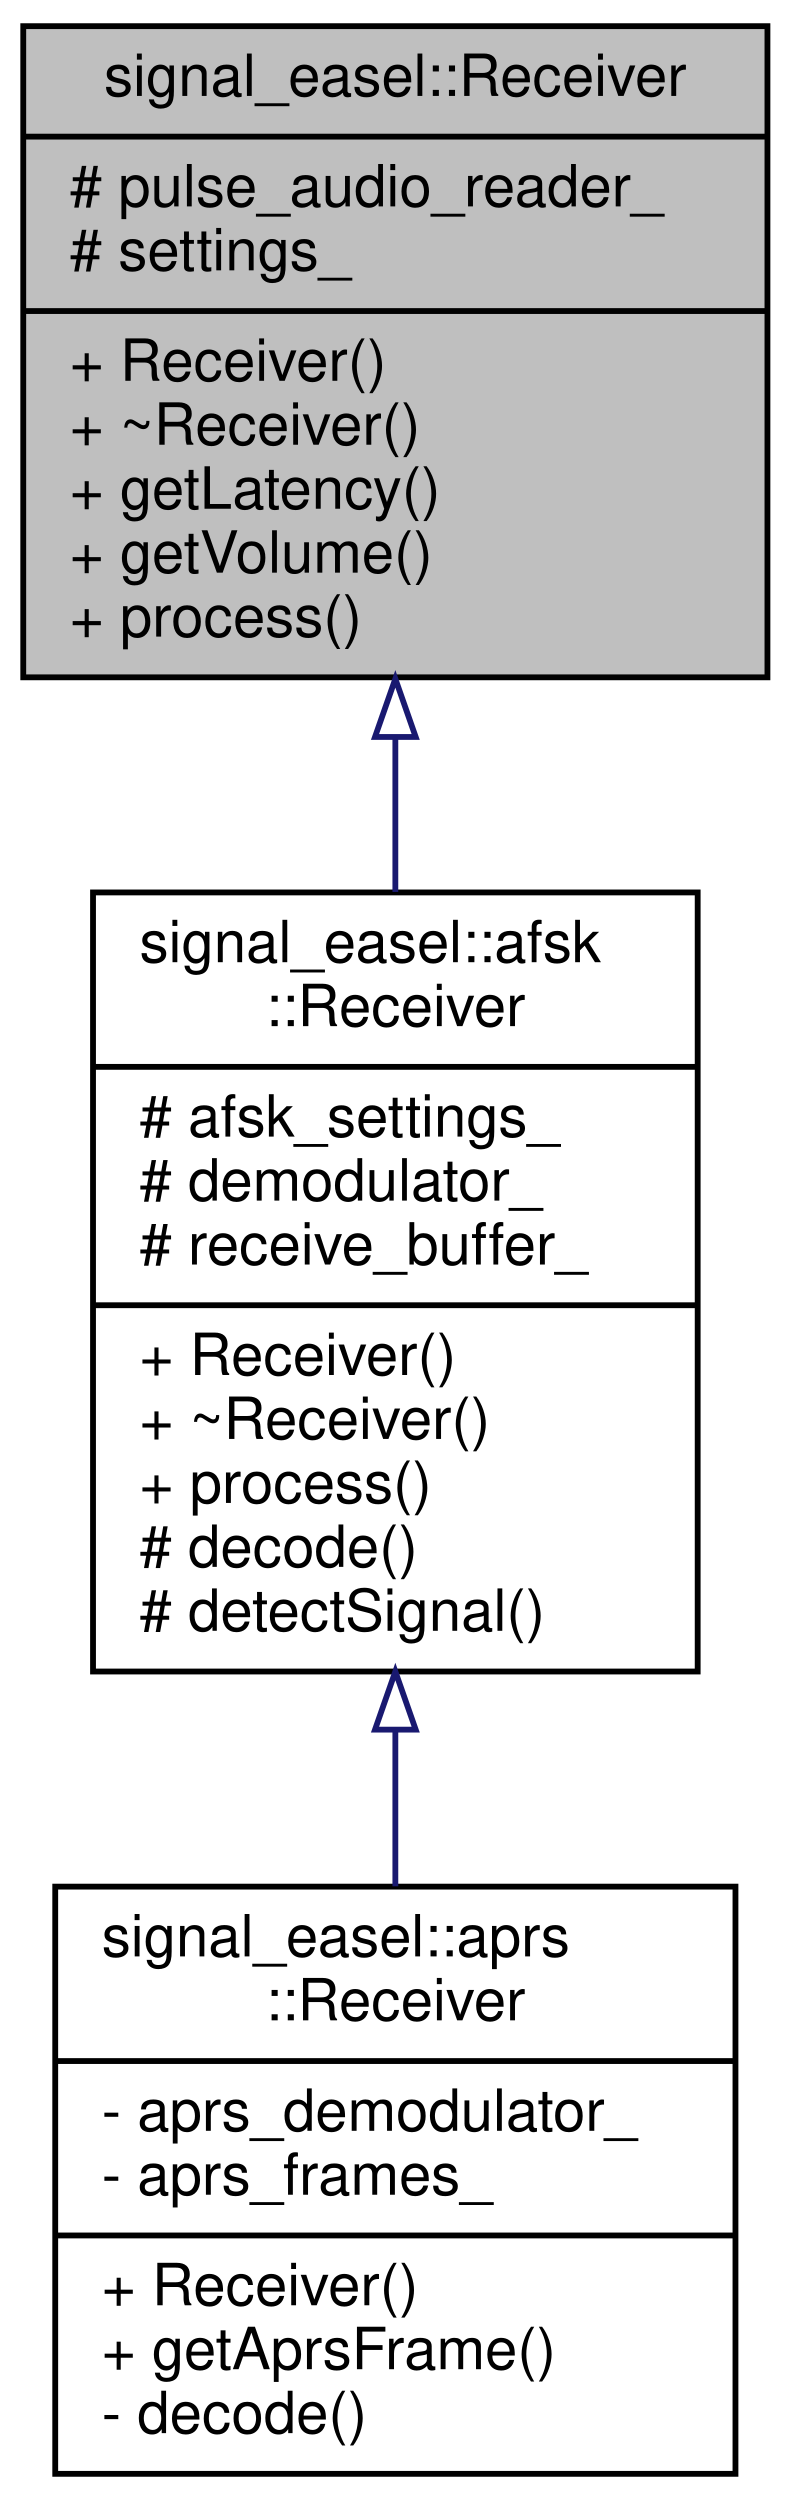
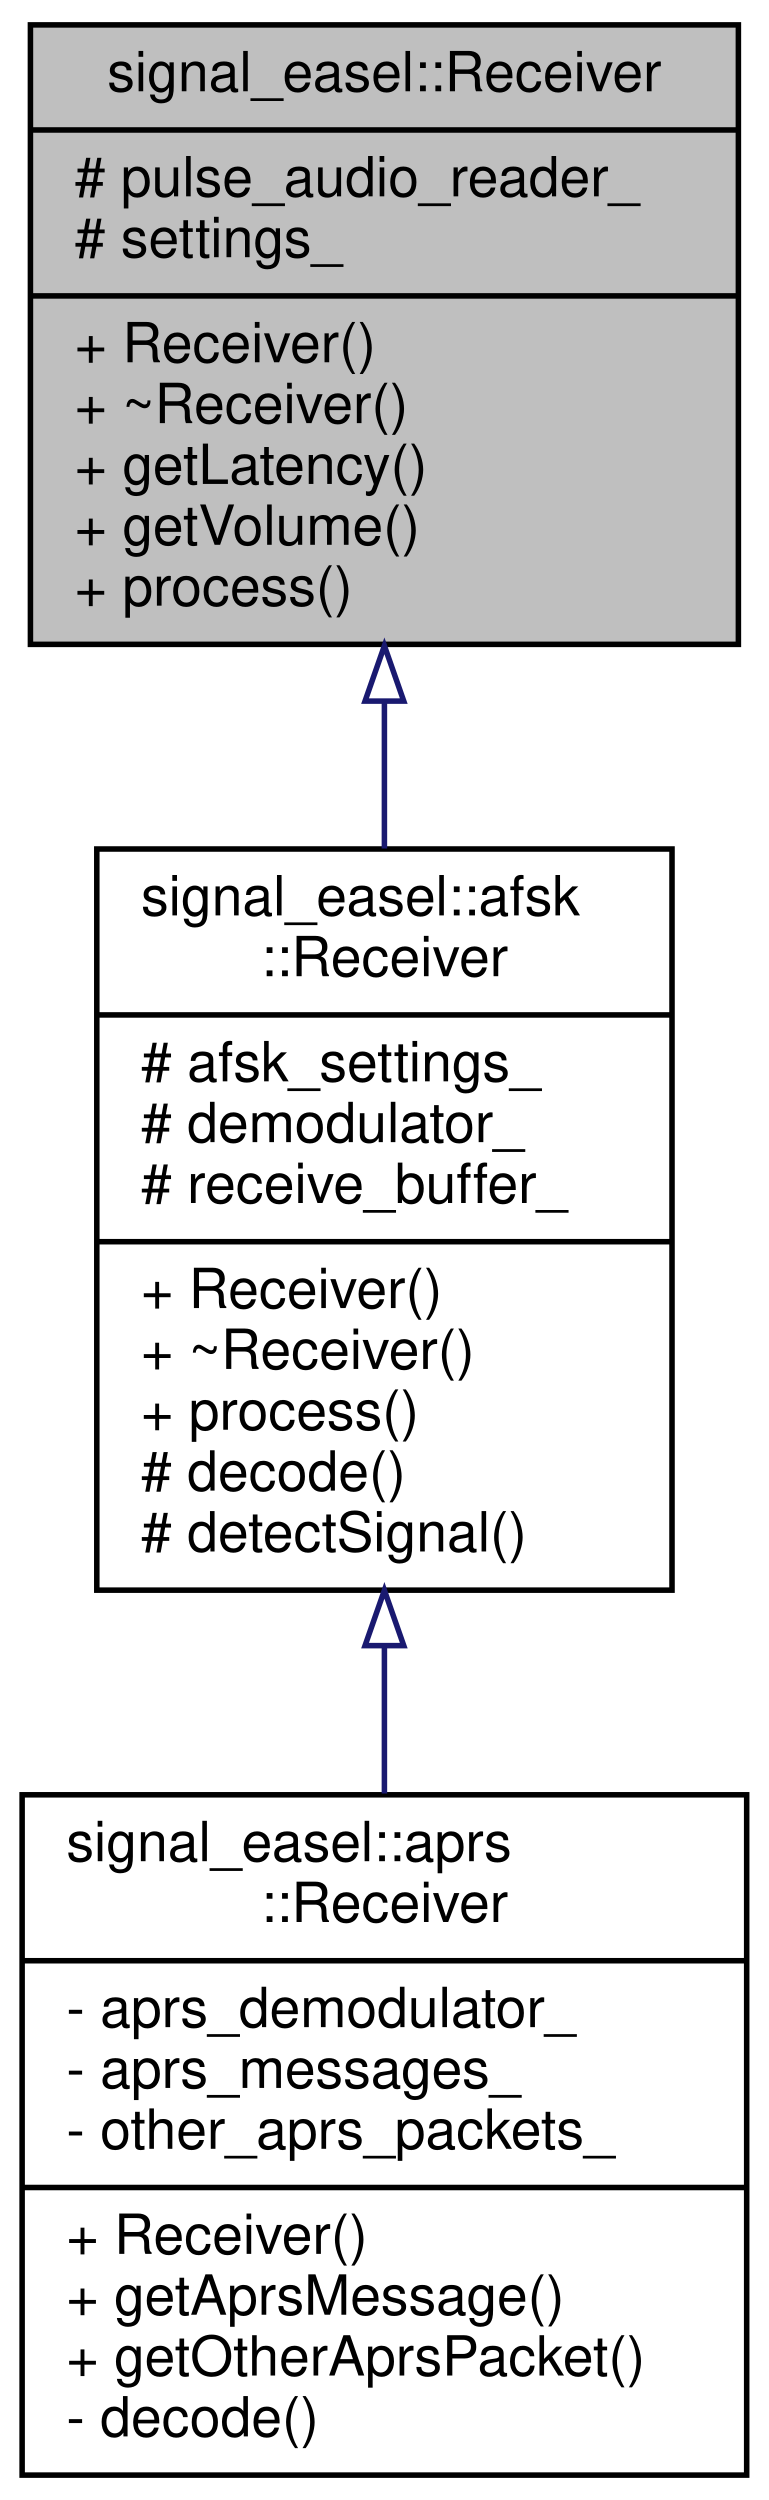
- <svg xmlns="http://www.w3.org/2000/svg" xmlns:xlink="http://www.w3.org/1999/xlink" width="136pt" height="430pt" viewBox="0.00 0.00 136.00 430.00">
-   <g id="graph0" class="graph" transform="scale(1 1) rotate(0) translate(4 426)">
+ <svg xmlns="http://www.w3.org/2000/svg" xmlns:xlink="http://www.w3.org/1999/xlink" width="139pt" height="452pt" viewBox="0.00 0.00 139.00 452.00">
+   <g id="graph0" class="graph" transform="scale(1 1) rotate(0) translate(4 448)">
    <g id="node1" class="node">
      <g id="a_node1">
        <a xlink:title=" ">
-           <polygon fill="#bfbfbf" stroke="black" points="0,-309.5 0,-421.5 128,-421.5 128,-309.5 0,-309.5" />
-           <text text-anchor="middle" x="64" y="-409.5" font-family="Helvetica,sans-Serif" font-size="10.00">signal_easel::Receiver</text>
-           <polyline fill="none" stroke="black" points="0,-402.5 128,-402.5 " />
-           <text text-anchor="start" x="8" y="-390.5" font-family="Helvetica,sans-Serif" font-size="10.00"># pulse_audio_reader_</text>
-           <text text-anchor="start" x="8" y="-379.5" font-family="Helvetica,sans-Serif" font-size="10.00"># settings_</text>
-           <polyline fill="none" stroke="black" points="0,-372.5 128,-372.5 " />
-           <text text-anchor="start" x="8" y="-360.5" font-family="Helvetica,sans-Serif" font-size="10.00">+ Receiver()</text>
-           <text text-anchor="start" x="8" y="-349.5" font-family="Helvetica,sans-Serif" font-size="10.00">+ ~Receiver()</text>
-           <text text-anchor="start" x="8" y="-338.5" font-family="Helvetica,sans-Serif" font-size="10.00">+ getLatency()</text>
-           <text text-anchor="start" x="8" y="-327.5" font-family="Helvetica,sans-Serif" font-size="10.00">+ getVolume()</text>
-           <text text-anchor="start" x="8" y="-316.5" font-family="Helvetica,sans-Serif" font-size="10.00">+ process()</text>
+           <polygon fill="#bfbfbf" stroke="black" points="1.5,-331.5 1.5,-443.5 129.5,-443.5 129.5,-331.5 1.5,-331.5" />
+           <text text-anchor="middle" x="65.5" y="-431.5" font-family="Helvetica,sans-Serif" font-size="10.00">signal_easel::Receiver</text>
+           <polyline fill="none" stroke="black" points="1.5,-424.5 129.5,-424.5 " />
+           <text text-anchor="start" x="9.5" y="-412.5" font-family="Helvetica,sans-Serif" font-size="10.00"># pulse_audio_reader_</text>
+           <text text-anchor="start" x="9.5" y="-401.5" font-family="Helvetica,sans-Serif" font-size="10.00"># settings_</text>
+           <polyline fill="none" stroke="black" points="1.5,-394.5 129.5,-394.5 " />
+           <text text-anchor="start" x="9.5" y="-382.5" font-family="Helvetica,sans-Serif" font-size="10.00">+ Receiver()</text>
+           <text text-anchor="start" x="9.5" y="-371.5" font-family="Helvetica,sans-Serif" font-size="10.00">+ ~Receiver()</text>
+           <text text-anchor="start" x="9.5" y="-360.5" font-family="Helvetica,sans-Serif" font-size="10.00">+ getLatency()</text>
+           <text text-anchor="start" x="9.5" y="-349.5" font-family="Helvetica,sans-Serif" font-size="10.00">+ getVolume()</text>
+           <text text-anchor="start" x="9.5" y="-338.5" font-family="Helvetica,sans-Serif" font-size="10.00">+ process()</text>
        </a>
      </g>
    </g>
    <g id="node2" class="node">
      <g id="a_node2">
        <a xlink:href="classsignal__easel_1_1afsk_1_1Receiver.html" target="_top" xlink:title="For receiving AFSK signals via a pulse audio stream.">
-           <polygon fill="none" stroke="black" points="12,-138.5 12,-272.5 116,-272.5 116,-138.5 12,-138.5" />
-           <text text-anchor="start" x="20" y="-260.5" font-family="Helvetica,sans-Serif" font-size="10.00">signal_easel::afsk</text>
-           <text text-anchor="middle" x="64" y="-249.5" font-family="Helvetica,sans-Serif" font-size="10.00">::Receiver</text>
-           <polyline fill="none" stroke="black" points="12,-242.5 116,-242.5 " />
-           <text text-anchor="start" x="20" y="-230.5" font-family="Helvetica,sans-Serif" font-size="10.00"># afsk_settings_</text>
-           <text text-anchor="start" x="20" y="-219.5" font-family="Helvetica,sans-Serif" font-size="10.00"># demodulator_</text>
-           <text text-anchor="start" x="20" y="-208.5" font-family="Helvetica,sans-Serif" font-size="10.00"># receive_buffer_</text>
-           <polyline fill="none" stroke="black" points="12,-201.5 116,-201.5 " />
-           <text text-anchor="start" x="20" y="-189.5" font-family="Helvetica,sans-Serif" font-size="10.00">+ Receiver()</text>
-           <text text-anchor="start" x="20" y="-178.5" font-family="Helvetica,sans-Serif" font-size="10.00">+ ~Receiver()</text>
-           <text text-anchor="start" x="20" y="-167.5" font-family="Helvetica,sans-Serif" font-size="10.00">+ process()</text>
-           <text text-anchor="start" x="20" y="-156.5" font-family="Helvetica,sans-Serif" font-size="10.00"># decode()</text>
-           <text text-anchor="start" x="20" y="-145.5" font-family="Helvetica,sans-Serif" font-size="10.00"># detectSignal()</text>
+           <polygon fill="none" stroke="black" points="13.5,-160.5 13.5,-294.5 117.5,-294.5 117.5,-160.5 13.5,-160.5" />
+           <text text-anchor="start" x="21.5" y="-282.5" font-family="Helvetica,sans-Serif" font-size="10.00">signal_easel::afsk</text>
+           <text text-anchor="middle" x="65.5" y="-271.5" font-family="Helvetica,sans-Serif" font-size="10.00">::Receiver</text>
+           <polyline fill="none" stroke="black" points="13.5,-264.5 117.5,-264.5 " />
+           <text text-anchor="start" x="21.5" y="-252.5" font-family="Helvetica,sans-Serif" font-size="10.00"># afsk_settings_</text>
+           <text text-anchor="start" x="21.5" y="-241.5" font-family="Helvetica,sans-Serif" font-size="10.00"># demodulator_</text>
+           <text text-anchor="start" x="21.5" y="-230.5" font-family="Helvetica,sans-Serif" font-size="10.00"># receive_buffer_</text>
+           <polyline fill="none" stroke="black" points="13.5,-223.5 117.5,-223.5 " />
+           <text text-anchor="start" x="21.5" y="-211.5" font-family="Helvetica,sans-Serif" font-size="10.00">+ Receiver()</text>
+           <text text-anchor="start" x="21.5" y="-200.5" font-family="Helvetica,sans-Serif" font-size="10.00">+ ~Receiver()</text>
+           <text text-anchor="start" x="21.5" y="-189.5" font-family="Helvetica,sans-Serif" font-size="10.00">+ process()</text>
+           <text text-anchor="start" x="21.5" y="-178.5" font-family="Helvetica,sans-Serif" font-size="10.00"># decode()</text>
+           <text text-anchor="start" x="21.5" y="-167.5" font-family="Helvetica,sans-Serif" font-size="10.00"># detectSignal()</text>
        </a>
      </g>
    </g>
    <g id="edge1" class="edge">
-       <path fill="none" stroke="midnightblue" d="M64,-299.09C64,-290.34 64,-281.35 64,-272.59" />
-       <polygon fill="none" stroke="midnightblue" points="60.5,-299.24 64,-309.24 67.5,-299.24 60.5,-299.24" />
+       <path fill="none" stroke="midnightblue" d="M65.5,-321.09C65.5,-312.34 65.5,-303.35 65.5,-294.59" />
+       <polygon fill="none" stroke="midnightblue" points="62,-321.24 65.5,-331.24 69,-321.24 62,-321.24" />
    </g>
    <g id="node3" class="node">
      <g id="a_node3">
        <a xlink:href="classsignal__easel_1_1aprs_1_1Receiver.html" target="_top" xlink:title=" ">
-           <polygon fill="none" stroke="black" points="5.5,-0.5 5.5,-101.5 122.5,-101.5 122.5,-0.5 5.5,-0.5" />
-           <text text-anchor="start" x="13.5" y="-89.5" font-family="Helvetica,sans-Serif" font-size="10.00">signal_easel::aprs</text>
-           <text text-anchor="middle" x="64" y="-78.5" font-family="Helvetica,sans-Serif" font-size="10.00">::Receiver</text>
-           <polyline fill="none" stroke="black" points="5.5,-71.5 122.5,-71.5 " />
-           <text text-anchor="start" x="13.5" y="-59.5" font-family="Helvetica,sans-Serif" font-size="10.00">- aprs_demodulator_</text>
-           <text text-anchor="start" x="13.5" y="-48.5" font-family="Helvetica,sans-Serif" font-size="10.00">- aprs_frames_</text>
-           <polyline fill="none" stroke="black" points="5.5,-41.5 122.5,-41.5 " />
-           <text text-anchor="start" x="13.5" y="-29.5" font-family="Helvetica,sans-Serif" font-size="10.00">+ Receiver()</text>
-           <text text-anchor="start" x="13.5" y="-18.5" font-family="Helvetica,sans-Serif" font-size="10.00">+ getAprsFrame()</text>
-           <text text-anchor="start" x="13.5" y="-7.5" font-family="Helvetica,sans-Serif" font-size="10.00">- decode()</text>
+           <polygon fill="none" stroke="black" points="0,-0.5 0,-123.5 131,-123.5 131,-0.5 0,-0.5" />
+           <text text-anchor="start" x="8" y="-111.5" font-family="Helvetica,sans-Serif" font-size="10.00">signal_easel::aprs</text>
+           <text text-anchor="middle" x="65.5" y="-100.5" font-family="Helvetica,sans-Serif" font-size="10.00">::Receiver</text>
+           <polyline fill="none" stroke="black" points="0,-93.5 131,-93.5 " />
+           <text text-anchor="start" x="8" y="-81.5" font-family="Helvetica,sans-Serif" font-size="10.00">- aprs_demodulator_</text>
+           <text text-anchor="start" x="8" y="-70.5" font-family="Helvetica,sans-Serif" font-size="10.00">- aprs_messages_</text>
+           <text text-anchor="start" x="8" y="-59.5" font-family="Helvetica,sans-Serif" font-size="10.00">- other_aprs_packets_</text>
+           <polyline fill="none" stroke="black" points="0,-52.5 131,-52.5 " />
+           <text text-anchor="start" x="8" y="-40.5" font-family="Helvetica,sans-Serif" font-size="10.00">+ Receiver()</text>
+           <text text-anchor="start" x="8" y="-29.5" font-family="Helvetica,sans-Serif" font-size="10.00">+ getAprsMessage()</text>
+           <text text-anchor="start" x="8" y="-18.5" font-family="Helvetica,sans-Serif" font-size="10.00">+ getOtherAprsPacket()</text>
+           <text text-anchor="start" x="8" y="-7.5" font-family="Helvetica,sans-Serif" font-size="10.00">- decode()</text>
        </a>
      </g>
    </g>
    <g id="edge2" class="edge">
-       <path fill="none" stroke="midnightblue" d="M64,-128.27C64,-119.19 64,-110.11 64,-101.55" />
-       <polygon fill="none" stroke="midnightblue" points="60.5,-128.5 64,-138.5 67.5,-128.5 60.5,-128.5" />
+       <path fill="none" stroke="midnightblue" d="M65.5,-150.42C65.5,-141.47 65.5,-132.43 65.5,-123.73" />
+       <polygon fill="none" stroke="midnightblue" points="62,-150.47 65.5,-160.47 69,-150.47 62,-150.47" />
    </g>
  </g>
</svg>
